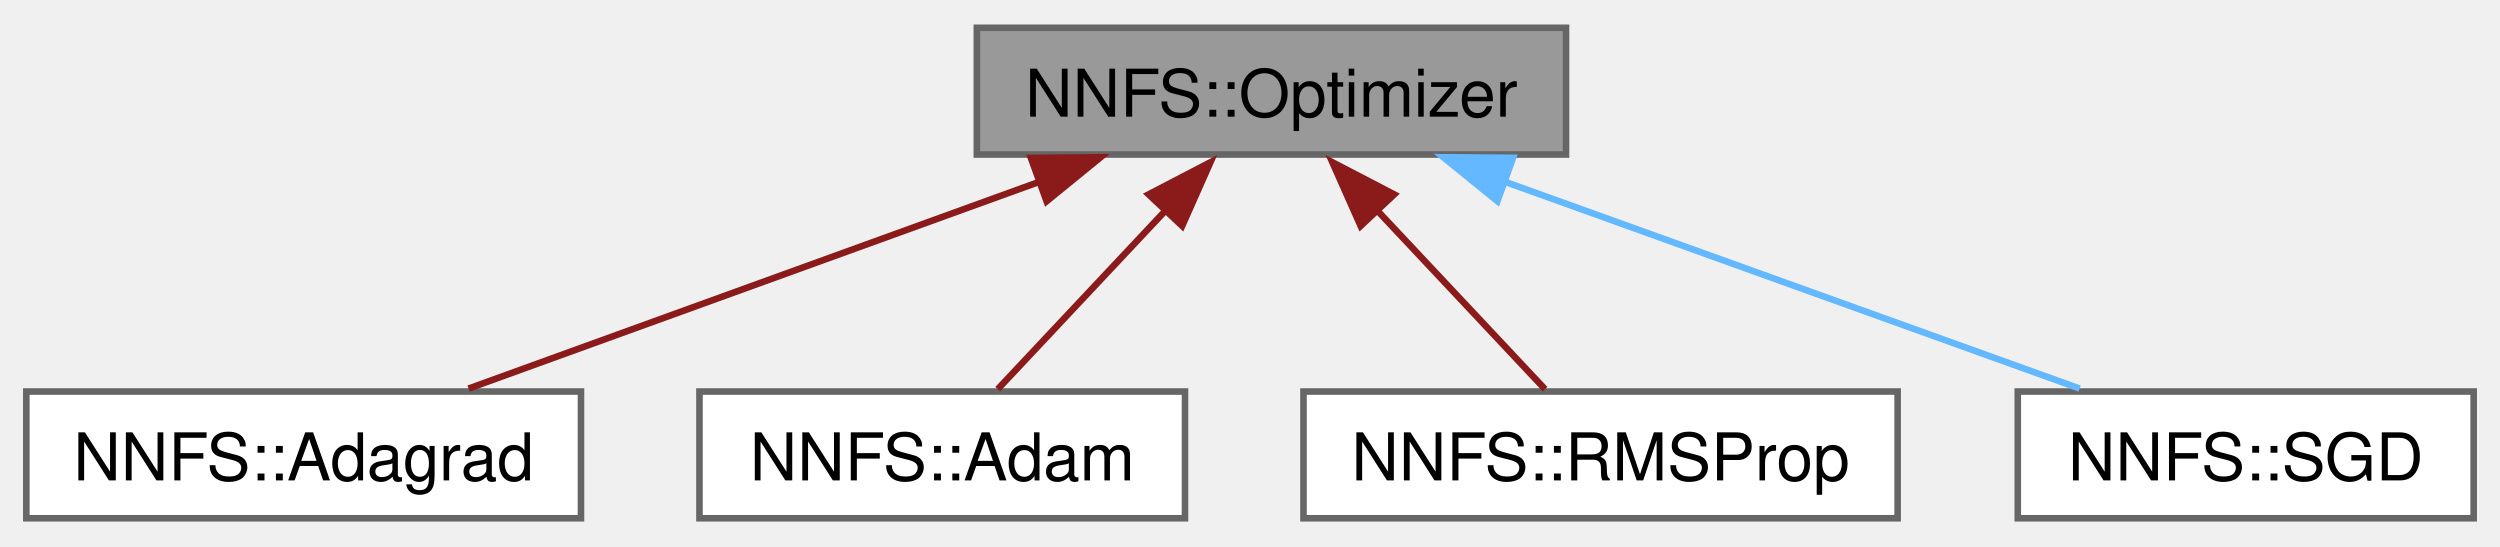
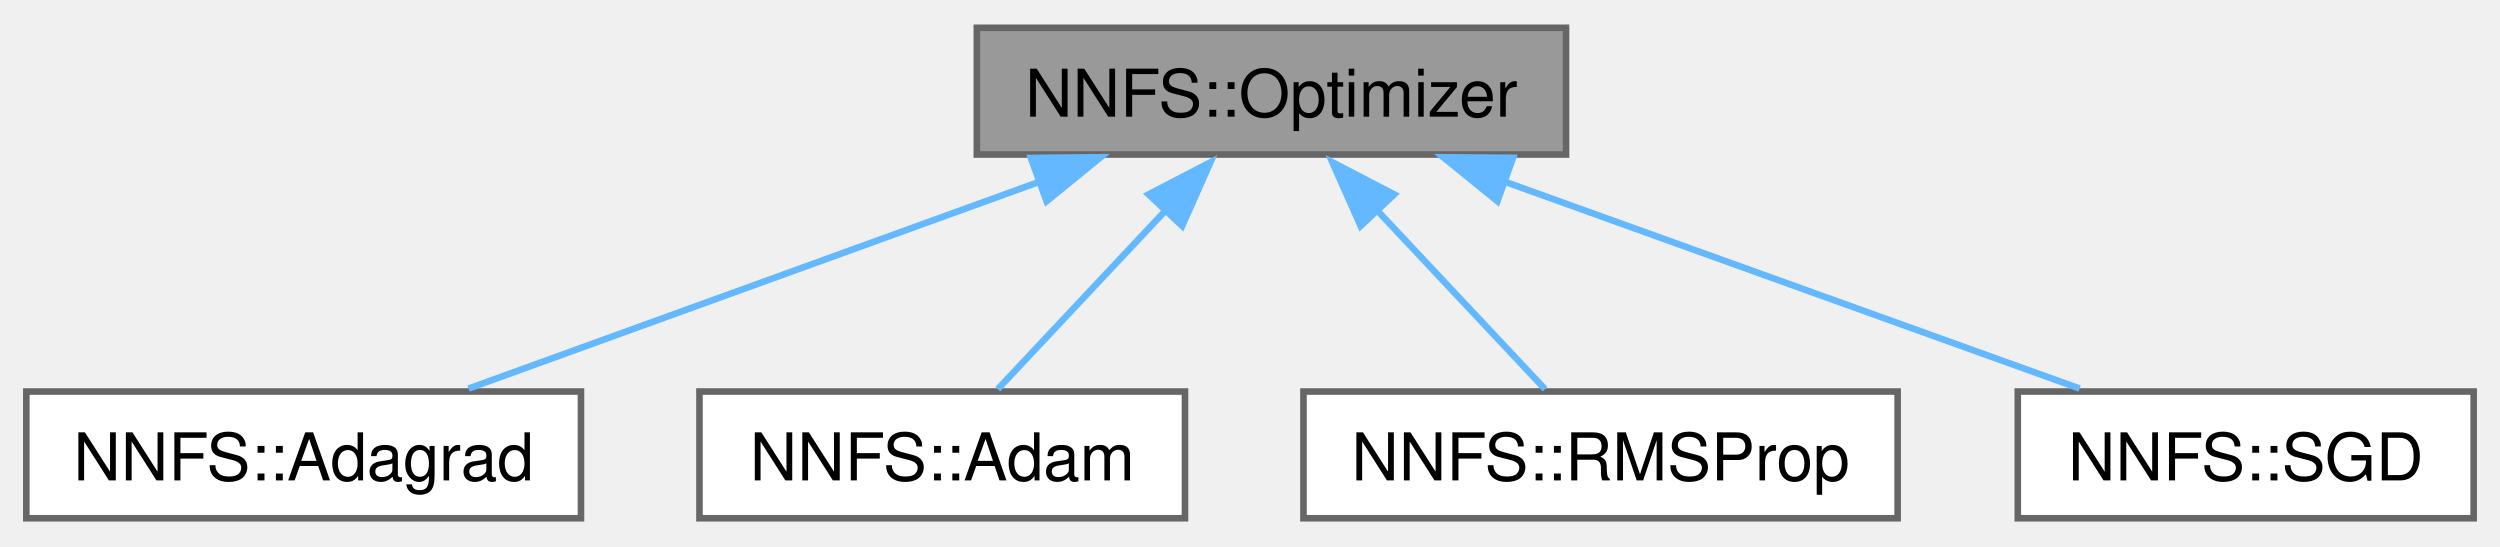
<svg xmlns="http://www.w3.org/2000/svg" xmlns:xlink="http://www.w3.org/1999/xlink" width="380pt" height="83pt" viewBox="0.00 0.00 379.75 82.50">
  <g id="graph0" class="graph" transform="scale(1 1) rotate(0) translate(4 78.5)">
    <g id="node1" class="node">
      <g id="a_node1">
        <a xlink:title="Base class for all optimizers.">
          <polygon fill="#999999" stroke="#666666" points="233.88,-74.5 144.38,-74.5 144.38,-55.25 233.88,-55.25 233.88,-74.5" />
          <text text-anchor="middle" x="189.12" y="-61" font-family="Helvetica,sans-Serif" font-size="10.00">NNFS::Optimizer</text>
        </a>
      </g>
    </g>
    <g id="node2" class="node">
      <g id="a_node2">
        <a xlink:href="class_n_n_f_s_1_1_adagrad.html" target="_top" xlink:title="Adagrad optimizer (Adaptive Gradient)">
          <polygon fill="white" stroke="#666666" points="84.25,-19.25 0,-19.25 0,0 84.25,0 84.25,-19.25" />
          <text text-anchor="middle" x="42.12" y="-5.75" font-family="Helvetica,sans-Serif" font-size="10.00">NNFS::Adagrad</text>
        </a>
      </g>
    </g>
    <g id="edge1" class="edge">
-       <path fill="none" stroke="#8b1a1a" d="M154.08,-51.18C127.32,-41.49 91.09,-28.36 67.18,-19.7" />
-       <polygon fill="#8b1a1a" stroke="#8b1a1a" points="152.59,-54.73 163.19,-54.84 154.98,-48.15 152.59,-54.73" />
+       <path fill="none" stroke="#63b8ff" d="M154.08,-51.18C127.32,-41.49 91.09,-28.36 67.18,-19.7" />
+       <polygon fill="#63b8ff" stroke="#63b8ff" points="152.59,-54.73 163.19,-54.84 154.98,-48.15 152.59,-54.73" />
    </g>
    <g id="node3" class="node">
      <g id="a_node3">
        <a xlink:href="class_n_n_f_s_1_1_adam.html" target="_top" xlink:title="Adam optimizer - Adaptive Moment Estimation, one of the most popular and efficient gradient-based opt...">
          <polygon fill="white" stroke="#666666" points="176,-19.25 102.25,-19.25 102.25,0 176,0 176,-19.25" />
          <text text-anchor="middle" x="139.12" y="-5.75" font-family="Helvetica,sans-Serif" font-size="10.00">NNFS::Adam</text>
        </a>
      </g>
    </g>
    <g id="edge2" class="edge">
-       <path fill="none" stroke="#8b1a1a" d="M173.35,-47.07C164.81,-37.98 154.59,-27.1 147.56,-19.61" />
-       <polygon fill="#8b1a1a" stroke="#8b1a1a" points="170.47,-49.19 179.87,-54.08 175.57,-44.4 170.47,-49.19" />
+       <path fill="none" stroke="#63b8ff" d="M173.35,-47.07C164.81,-37.98 154.59,-27.1 147.56,-19.61" />
+       <polygon fill="#63b8ff" stroke="#63b8ff" points="170.47,-49.19 179.87,-54.08 175.57,-44.4 170.47,-49.19" />
    </g>
    <g id="node4" class="node">
      <g id="a_node4">
        <a xlink:href="class_n_n_f_s_1_1_r_m_s_prop.html" target="_top" xlink:title="Root Mean Square Propagation optimizer.">
          <polygon fill="white" stroke="#666666" points="284.25,-19.25 194,-19.25 194,0 284.25,0 284.25,-19.25" />
          <text text-anchor="middle" x="239.12" y="-5.75" font-family="Helvetica,sans-Serif" font-size="10.00">NNFS::RMSProp</text>
        </a>
      </g>
    </g>
    <g id="edge3" class="edge">
-       <path fill="none" stroke="#8b1a1a" d="M204.9,-47.07C213.44,-37.98 223.66,-27.1 230.69,-19.61" />
-       <polygon fill="#8b1a1a" stroke="#8b1a1a" points="202.68,-44.4 198.38,-54.08 207.78,-49.19 202.68,-44.4" />
+       <path fill="none" stroke="#63b8ff" d="M204.9,-47.07C213.44,-37.98 223.66,-27.1 230.69,-19.61" />
+       <polygon fill="#63b8ff" stroke="#63b8ff" points="202.68,-44.4 198.38,-54.08 207.78,-49.19 202.68,-44.4" />
    </g>
    <g id="node5" class="node">
      <g id="a_node5">
        <a xlink:href="class_n_n_f_s_1_1_s_g_d.html" target="_top" xlink:title="Stochastic Gradient Descent optimizer.">
          <polygon fill="white" stroke="#666666" points="371.75,-19.25 302.5,-19.25 302.5,0 371.75,0 371.75,-19.25" />
          <text text-anchor="middle" x="337.12" y="-5.75" font-family="Helvetica,sans-Serif" font-size="10.00">NNFS::SGD</text>
        </a>
      </g>
    </g>
    <g id="edge4" class="edge">
      <path fill="none" stroke="#63b8ff" d="M224.41,-51.18C251.35,-41.49 287.83,-28.36 311.9,-19.7" />
      <polygon fill="#63b8ff" stroke="#63b8ff" points="223.46,-48.16 215.23,-54.84 225.83,-54.75 223.46,-48.16" />
    </g>
  </g>
</svg>
